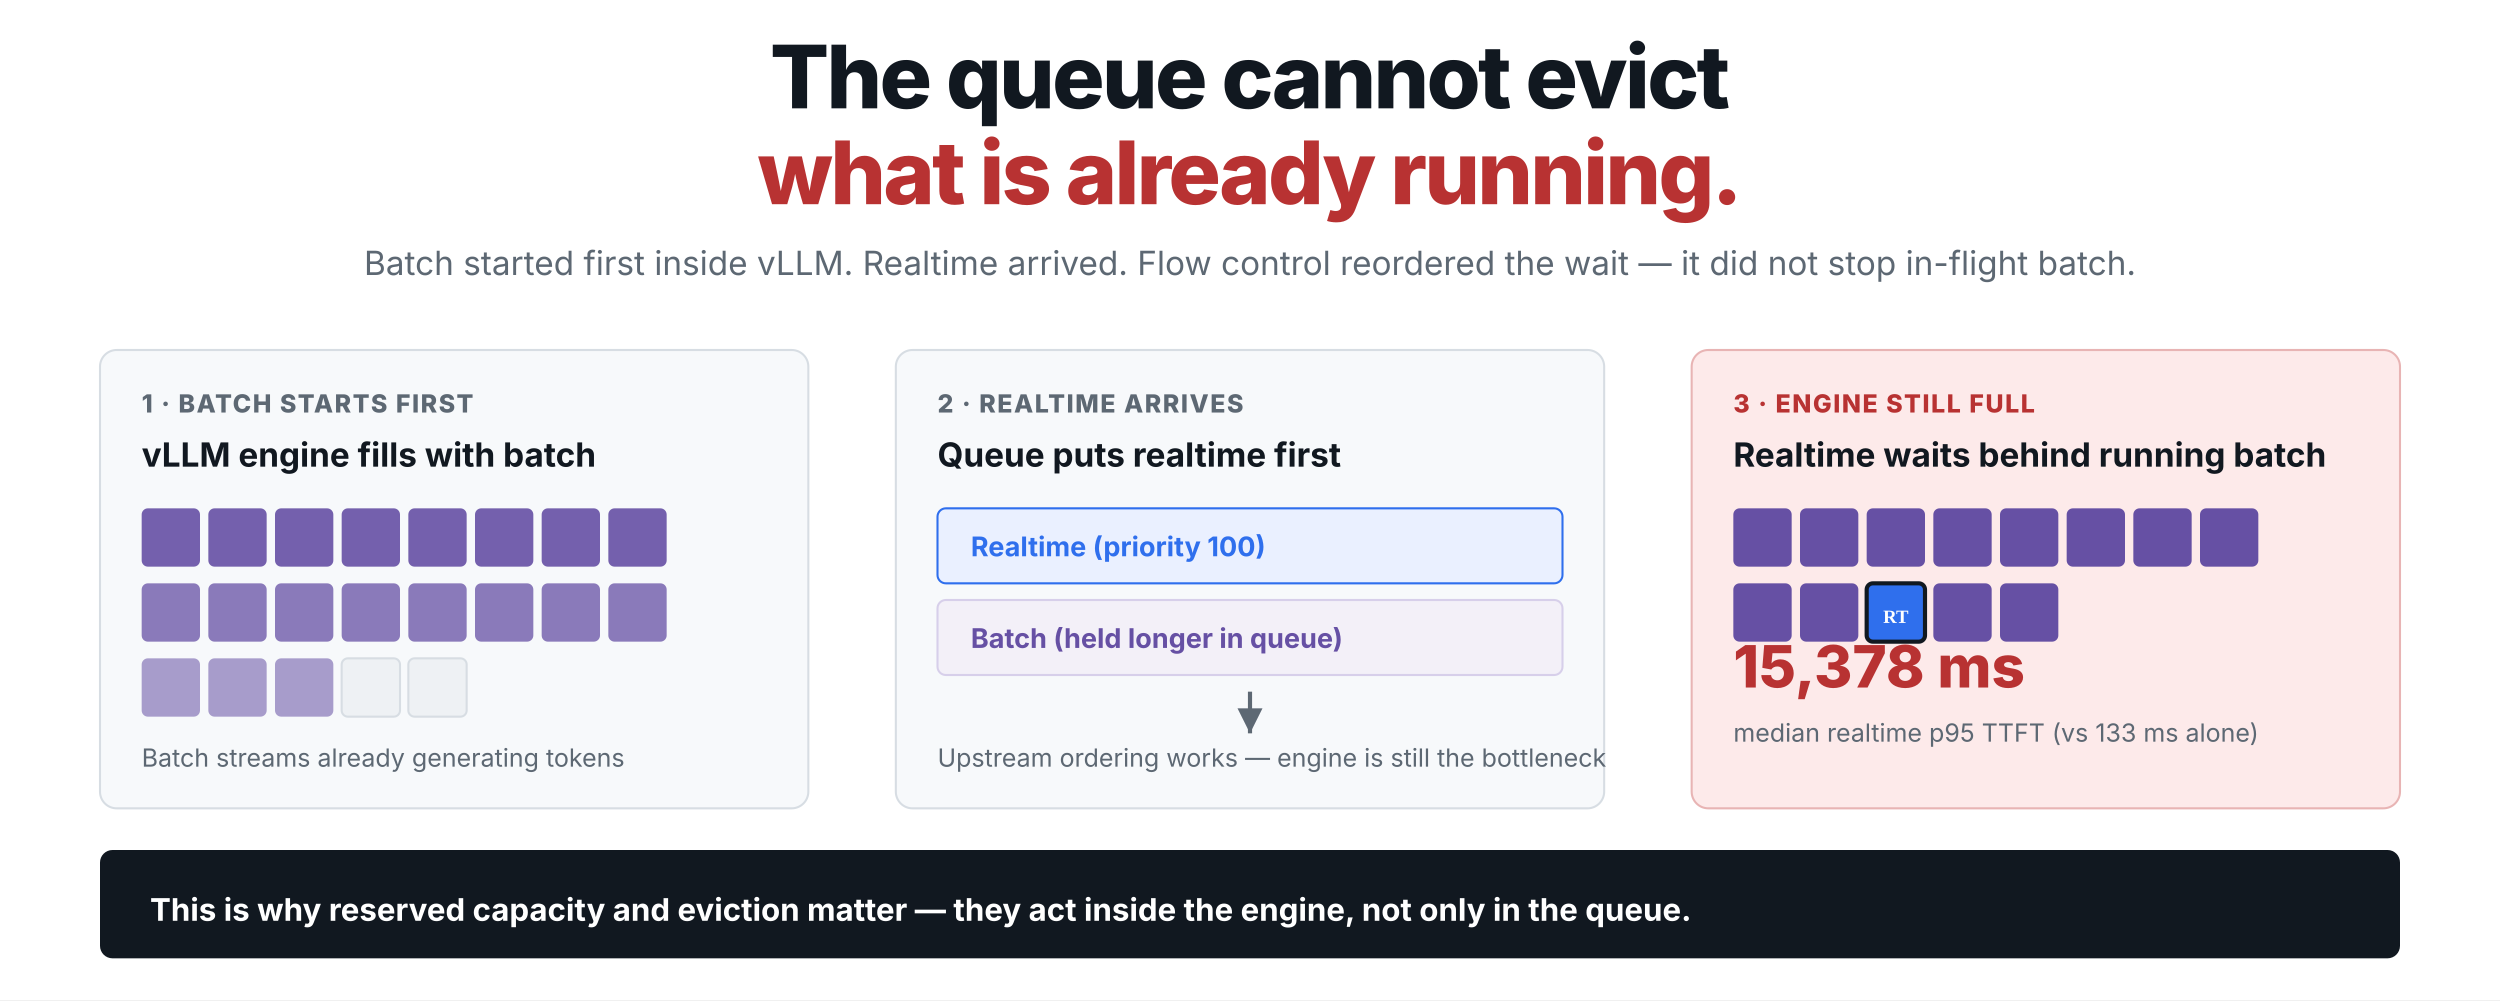
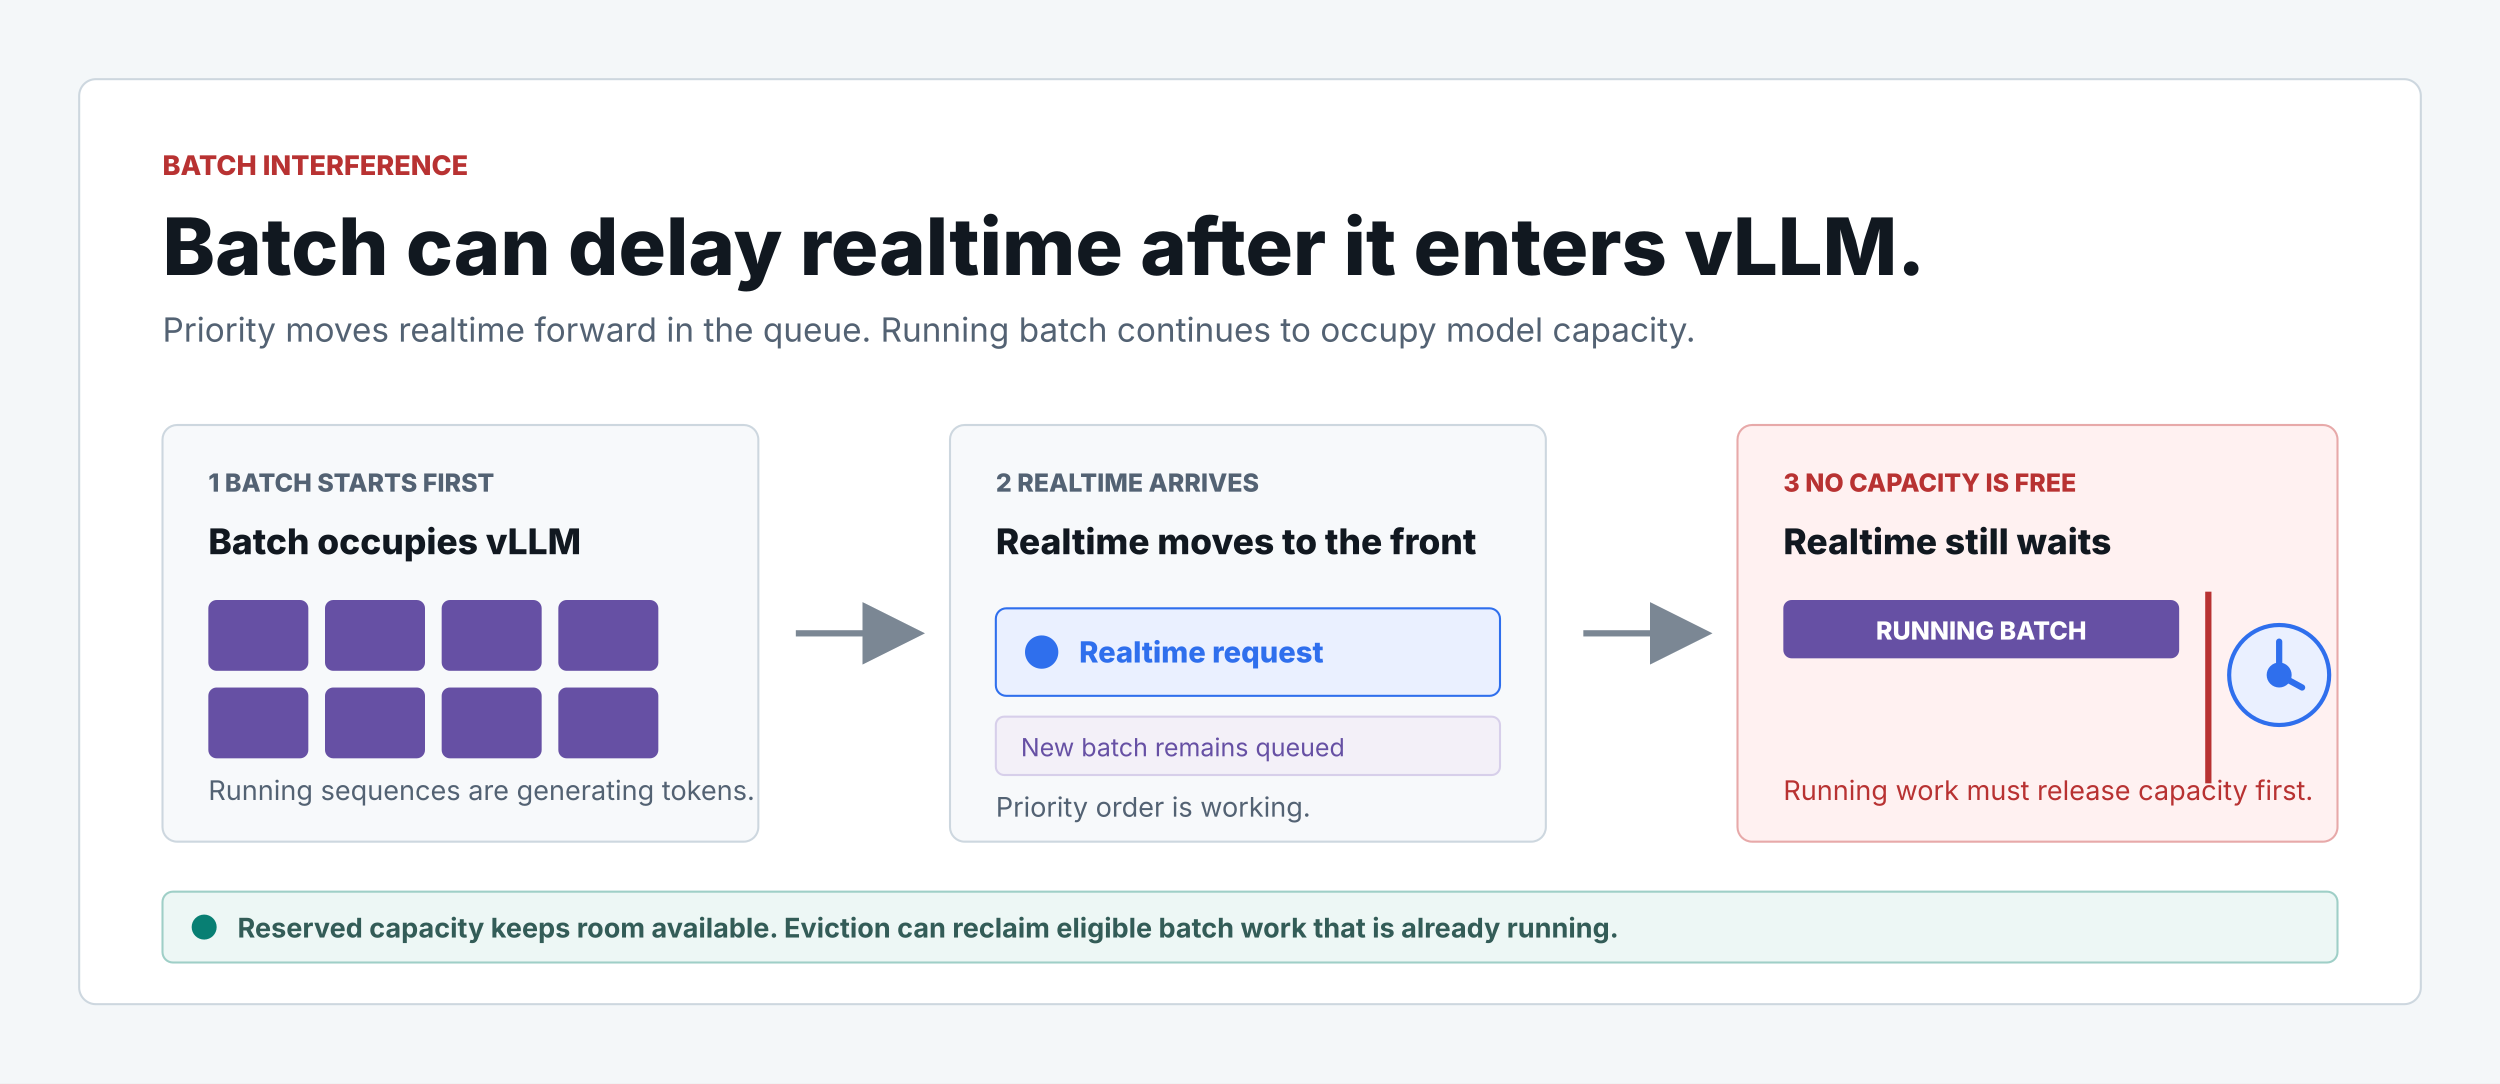
- <svg xmlns="http://www.w3.org/2000/svg" viewBox="0 0 1200 480" role="img" aria-labelledby="title desc">
-   <rect width="1200" height="480" fill="#ffffff" />
-   <text x="600" y="52" text-anchor="middle" font-family="Inter, ui-sans-serif, sans-serif" font-size="42" font-weight="800" fill="#111820" letter-spacing="-0.03em">The queue cannot evict</text>
-   <text x="600" y="98" text-anchor="middle" font-family="Inter, ui-sans-serif, sans-serif" font-size="42" font-weight="800" fill="#b83232" letter-spacing="-0.03em">what is already running.</text>
-   <text x="600" y="132" text-anchor="middle" font-family="Inter, ui-sans-serif, sans-serif" font-size="16" fill="#5d6873">Batch started first inside vLLM. Realtime arrived. Flow control reordered the wait — it did not stop in-flight batch.</text>
-   <rect x="48" y="168" width="340" height="220" rx="8" fill="#f7f9fb" stroke="#d7dde3" />
-   <text x="68" y="198" font-family="Inter, ui-sans-serif, sans-serif" font-size="12" font-weight="800" fill="#5d6873" letter-spacing="0.06em">1 · BATCH STARTS FIRST</text>
-   <text x="68" y="224" font-family="Inter, ui-sans-serif, sans-serif" font-size="16" font-weight="750" fill="#111820">vLLM engine fills with batch</text>
-   <g transform="translate(68, 244)">
-     <rect width="28" height="28" rx="3" fill="#6650a4" opacity="0.9" />
-     <rect x="32" width="28" height="28" rx="3" fill="#6650a4" opacity="0.9" />
-     <rect x="64" width="28" height="28" rx="3" fill="#6650a4" opacity="0.9" />
-     <rect x="96" width="28" height="28" rx="3" fill="#6650a4" opacity="0.9" />
-     <rect x="128" width="28" height="28" rx="3" fill="#6650a4" opacity="0.9" />
-     <rect x="160" width="28" height="28" rx="3" fill="#6650a4" opacity="0.9" />
-     <rect x="192" width="28" height="28" rx="3" fill="#6650a4" opacity="0.9" />
-     <rect x="224" width="28" height="28" rx="3" fill="#6650a4" opacity="0.9" />
-     <rect y="36" width="28" height="28" rx="3" fill="#6650a4" opacity="0.75" />
-     <rect x="32" y="36" width="28" height="28" rx="3" fill="#6650a4" opacity="0.75" />
-     <rect x="64" y="36" width="28" height="28" rx="3" fill="#6650a4" opacity="0.75" />
-     <rect x="96" y="36" width="28" height="28" rx="3" fill="#6650a4" opacity="0.75" />
-     <rect x="128" y="36" width="28" height="28" rx="3" fill="#6650a4" opacity="0.75" />
-     <rect x="160" y="36" width="28" height="28" rx="3" fill="#6650a4" opacity="0.75" />
-     <rect x="192" y="36" width="28" height="28" rx="3" fill="#6650a4" opacity="0.75" />
-     <rect x="224" y="36" width="28" height="28" rx="3" fill="#6650a4" opacity="0.75" />
-     <rect y="72" width="28" height="28" rx="3" fill="#6650a4" opacity="0.55" />
-     <rect x="32" y="72" width="28" height="28" rx="3" fill="#6650a4" opacity="0.55" />
-     <rect x="64" y="72" width="28" height="28" rx="3" fill="#6650a4" opacity="0.55" />
-     <rect x="96" y="72" width="28" height="28" rx="3" fill="#eef1f4" stroke="#d7dde3" />
-     <rect x="128" y="72" width="28" height="28" rx="3" fill="#eef1f4" stroke="#d7dde3" />
-   </g>
-   <text x="68" y="368" font-family="Inter, ui-sans-serif, sans-serif" font-size="12" fill="#5d6873">Batch streams already generating tokens</text>
-   <rect x="430" y="168" width="340" height="220" rx="8" fill="#f7f9fb" stroke="#d7dde3" />
-   <text x="450" y="198" font-family="Inter, ui-sans-serif, sans-serif" font-size="12" font-weight="800" fill="#5d6873" letter-spacing="0.06em">2 · REALTIME ARRIVES</text>
-   <text x="450" y="224" font-family="Inter, ui-sans-serif, sans-serif" font-size="16" font-weight="750" fill="#111820">Queue puts realtime first</text>
-   <rect x="450" y="244" width="300" height="36" rx="4" fill="#eaf0ff" stroke="#2f6fed" />
-   <text x="466" y="267" font-family="Inter, ui-sans-serif, sans-serif" font-size="13" font-weight="700" fill="#2f6fed">Realtime (priority 100)</text>
-   <rect x="450" y="288" width="300" height="36" rx="4" fill="#f3f0f8" stroke="#d7cfea" />
-   <text x="466" y="311" font-family="Inter, ui-sans-serif, sans-serif" font-size="13" font-weight="650" fill="#6650a4">Batch (held longer in queue)</text>
-   <path d="M 600 332 L 600 352" stroke="#5d6873" stroke-width="2" marker-end="url(#arrow)" />
-   <text x="450" y="368" font-family="Inter, ui-sans-serif, sans-serif" font-size="12" fill="#5d6873">Upstream ordering works — engine is still the bottleneck</text>
-   <rect x="812" y="168" width="340" height="220" rx="8" fill="#fdeaea" stroke="#e8b4b4" />
-   <text x="832" y="198" font-family="Inter, ui-sans-serif, sans-serif" font-size="12" font-weight="800" fill="#b83232" letter-spacing="0.06em">3 · ENGINE STILL FULL</text>
-   <text x="832" y="224" font-family="Inter, ui-sans-serif, sans-serif" font-size="16" font-weight="750" fill="#111820">Realtime waits behind running batch</text>
-   <g transform="translate(832, 244)">
-     <rect width="28" height="28" rx="3" fill="#6650a4" />
-     <rect x="32" width="28" height="28" rx="3" fill="#6650a4" />
-     <rect x="64" width="28" height="28" rx="3" fill="#6650a4" />
-     <rect x="96" width="28" height="28" rx="3" fill="#6650a4" />
-     <rect x="128" width="28" height="28" rx="3" fill="#6650a4" />
-     <rect x="160" width="28" height="28" rx="3" fill="#6650a4" />
-     <rect x="192" width="28" height="28" rx="3" fill="#6650a4" />
-     <rect x="224" width="28" height="28" rx="3" fill="#6650a4" />
-     <rect y="36" width="28" height="28" rx="3" fill="#6650a4" />
-     <rect x="32" y="36" width="28" height="28" rx="3" fill="#6650a4" />
-     <rect x="64" y="36" width="28" height="28" rx="3" fill="#2f6fed" stroke="#111820" stroke-width="2" />
-     <text x="78" y="55" text-anchor="middle" font-size="9" font-weight="800" fill="#fff">RT</text>
-     <rect x="96" y="36" width="28" height="28" rx="3" fill="#6650a4" />
-     <rect x="128" y="36" width="28" height="28" rx="3" fill="#6650a4" />
-   </g>
-   <text x="832" y="330" font-family="Inter, ui-sans-serif, sans-serif" font-size="28" font-weight="800" fill="#b83232">15,378 ms</text>
-   <text x="832" y="356" font-family="Inter, ui-sans-serif, sans-serif" font-size="12" fill="#5d6873">median realtime p95 TTFT (vs 133 ms alone)</text>
+ <svg xmlns="http://www.w3.org/2000/svg" width="1200" height="520" viewBox="0 0 1200 520" role="img" aria-labelledby="title desc">
  <defs>
-     <marker id="arrow" markerWidth="8" markerHeight="8" refX="6" refY="3" orient="auto">
-       <path d="M0,0 L6,3 L0,6 Z" fill="#5d6873" />
+     <marker id="arrow" markerWidth="10" markerHeight="10" refX="8" refY="5" orient="auto">
+       <path d="M0,0 L10,5 L0,10 Z" fill="#7b8794" />
    </marker>
  </defs>
-   <rect x="48" y="408" width="1104" height="52" rx="6" fill="#111820" />
-   <text x="72" y="442" font-family="Inter, ui-sans-serif, sans-serif" font-size="15" font-weight="700" fill="#ffffff">This is why reserved capacity and eviction matter — they act inside the engine, not only in the queue.</text>
+   <rect width="1200" height="520" fill="#f4f7f9" />
+   <rect x="38" y="38" width="1124" height="444" rx="8" fill="#ffffff" stroke="#cdd7df" />
+   <g font-family="Inter, ui-sans-serif, -apple-system, BlinkMacSystemFont, Segoe UI, sans-serif">
+     <text x="78" y="84" font-size="13" font-weight="800" fill="#b83232">BATCH INTERFERENCE</text>
+     <text x="78" y="132" font-size="38" font-weight="800" fill="#111820">Batch can delay realtime after it enters vLLM.</text>
+     <text x="78" y="164" font-size="16" fill="#536273">Priority moves realtime forward in the queue. Running batch continues to occupy model capacity.</text>
+     <g transform="translate(78,204)">
+       <rect width="286" height="200" rx="7" fill="#f7f9fb" stroke="#cdd7df" />
+       <text x="22" y="32" font-size="12" font-weight="800" fill="#536273">1  BATCH STARTS FIRST</text>
+       <text x="22" y="62" font-size="17" font-weight="800" fill="#111820">Batch occupies vLLM</text>
+       <g transform="translate(22,84)">
+         <rect width="48" height="34" rx="4" fill="#6650a4" />
+         <rect x="56" width="48" height="34" rx="4" fill="#6650a4" />
+         <rect x="112" width="48" height="34" rx="4" fill="#6650a4" />
+         <rect x="168" width="48" height="34" rx="4" fill="#6650a4" />
+         <rect y="42" width="48" height="34" rx="4" fill="#6650a4" />
+         <rect x="56" y="42" width="48" height="34" rx="4" fill="#6650a4" />
+         <rect x="112" y="42" width="48" height="34" rx="4" fill="#6650a4" />
+         <rect x="168" y="42" width="48" height="34" rx="4" fill="#6650a4" />
+       </g>
+       <text x="22" y="180" font-size="13" fill="#536273">Running sequences are generating tokens.</text>
+     </g>
+     <path d="M 382 304 H 438" fill="none" stroke="#7b8794" stroke-width="3" marker-end="url(#arrow)" />
+     <g transform="translate(456,204)">
+       <rect width="286" height="200" rx="7" fill="#f7f9fb" stroke="#cdd7df" />
+       <text x="22" y="32" font-size="12" font-weight="800" fill="#536273">2  REALTIME ARRIVES</text>
+       <text x="22" y="62" font-size="17" font-weight="800" fill="#111820">Realtime moves to the front</text>
+       <rect x="22" y="88" width="242" height="42" rx="5" fill="#eaf0ff" stroke="#2f6fed" />
+       <circle cx="44" cy="109" r="8" fill="#2f6fed" />
+       <text x="62" y="114" font-size="14" font-weight="800" fill="#2f6fed">Realtime request</text>
+       <rect x="22" y="140" width="242" height="28" rx="4" fill="#f3f0f8" stroke="#d7cfea" />
+       <text x="34" y="159" font-size="12" fill="#6650a4">New batch remains queued</text>
+       <text x="22" y="188" font-size="13" fill="#536273">Priority order is working.</text>
+     </g>
+     <path d="M 760 304 H 816" fill="none" stroke="#7b8794" stroke-width="3" marker-end="url(#arrow)" />
+     <g transform="translate(834,204)">
+       <rect width="288" height="200" rx="7" fill="#fff1f1" stroke="#e7a9a9" />
+       <text x="22" y="32" font-size="12" font-weight="800" fill="#b83232">3  NO CAPACITY IS FREE</text>
+       <text x="22" y="62" font-size="17" font-weight="800" fill="#111820">Realtime still waits</text>
+       <g transform="translate(22,84)">
+         <rect width="190" height="28" rx="4" fill="#6650a4" />
+         <text x="95" y="19" text-anchor="middle" font-size="12" font-weight="800" fill="#ffffff">RUNNING BATCH</text>
+         <line x1="204" y1="-4" x2="204" y2="88" stroke="#b83232" stroke-width="3" />
+         <circle cx="238" cy="36" r="24" fill="#eaf0ff" stroke="#2f6fed" stroke-width="2" />
+         <circle cx="238" cy="36" r="6" fill="#2f6fed" />
+         <path d="M238 36 L238 20 M238 36 L249 42" fill="none" stroke="#2f6fed" stroke-width="3" stroke-linecap="round" />
+       </g>
+       <text x="22" y="180" font-size="13" fill="#b83232">Running work must release capacity first.</text>
+     </g>
+     <rect x="78" y="428" width="1044" height="34" rx="5" fill="#edf7f5" stroke="#9fcfc7" />
+     <circle cx="98" cy="445" r="6" fill="#087f73" />
+     <text x="114" y="450" font-size="13" font-weight="700" fill="#335c57">Reserved capacity keeps room available. Eviction can reclaim eligible batch work that is already running.</text>
+   </g>
</svg>
